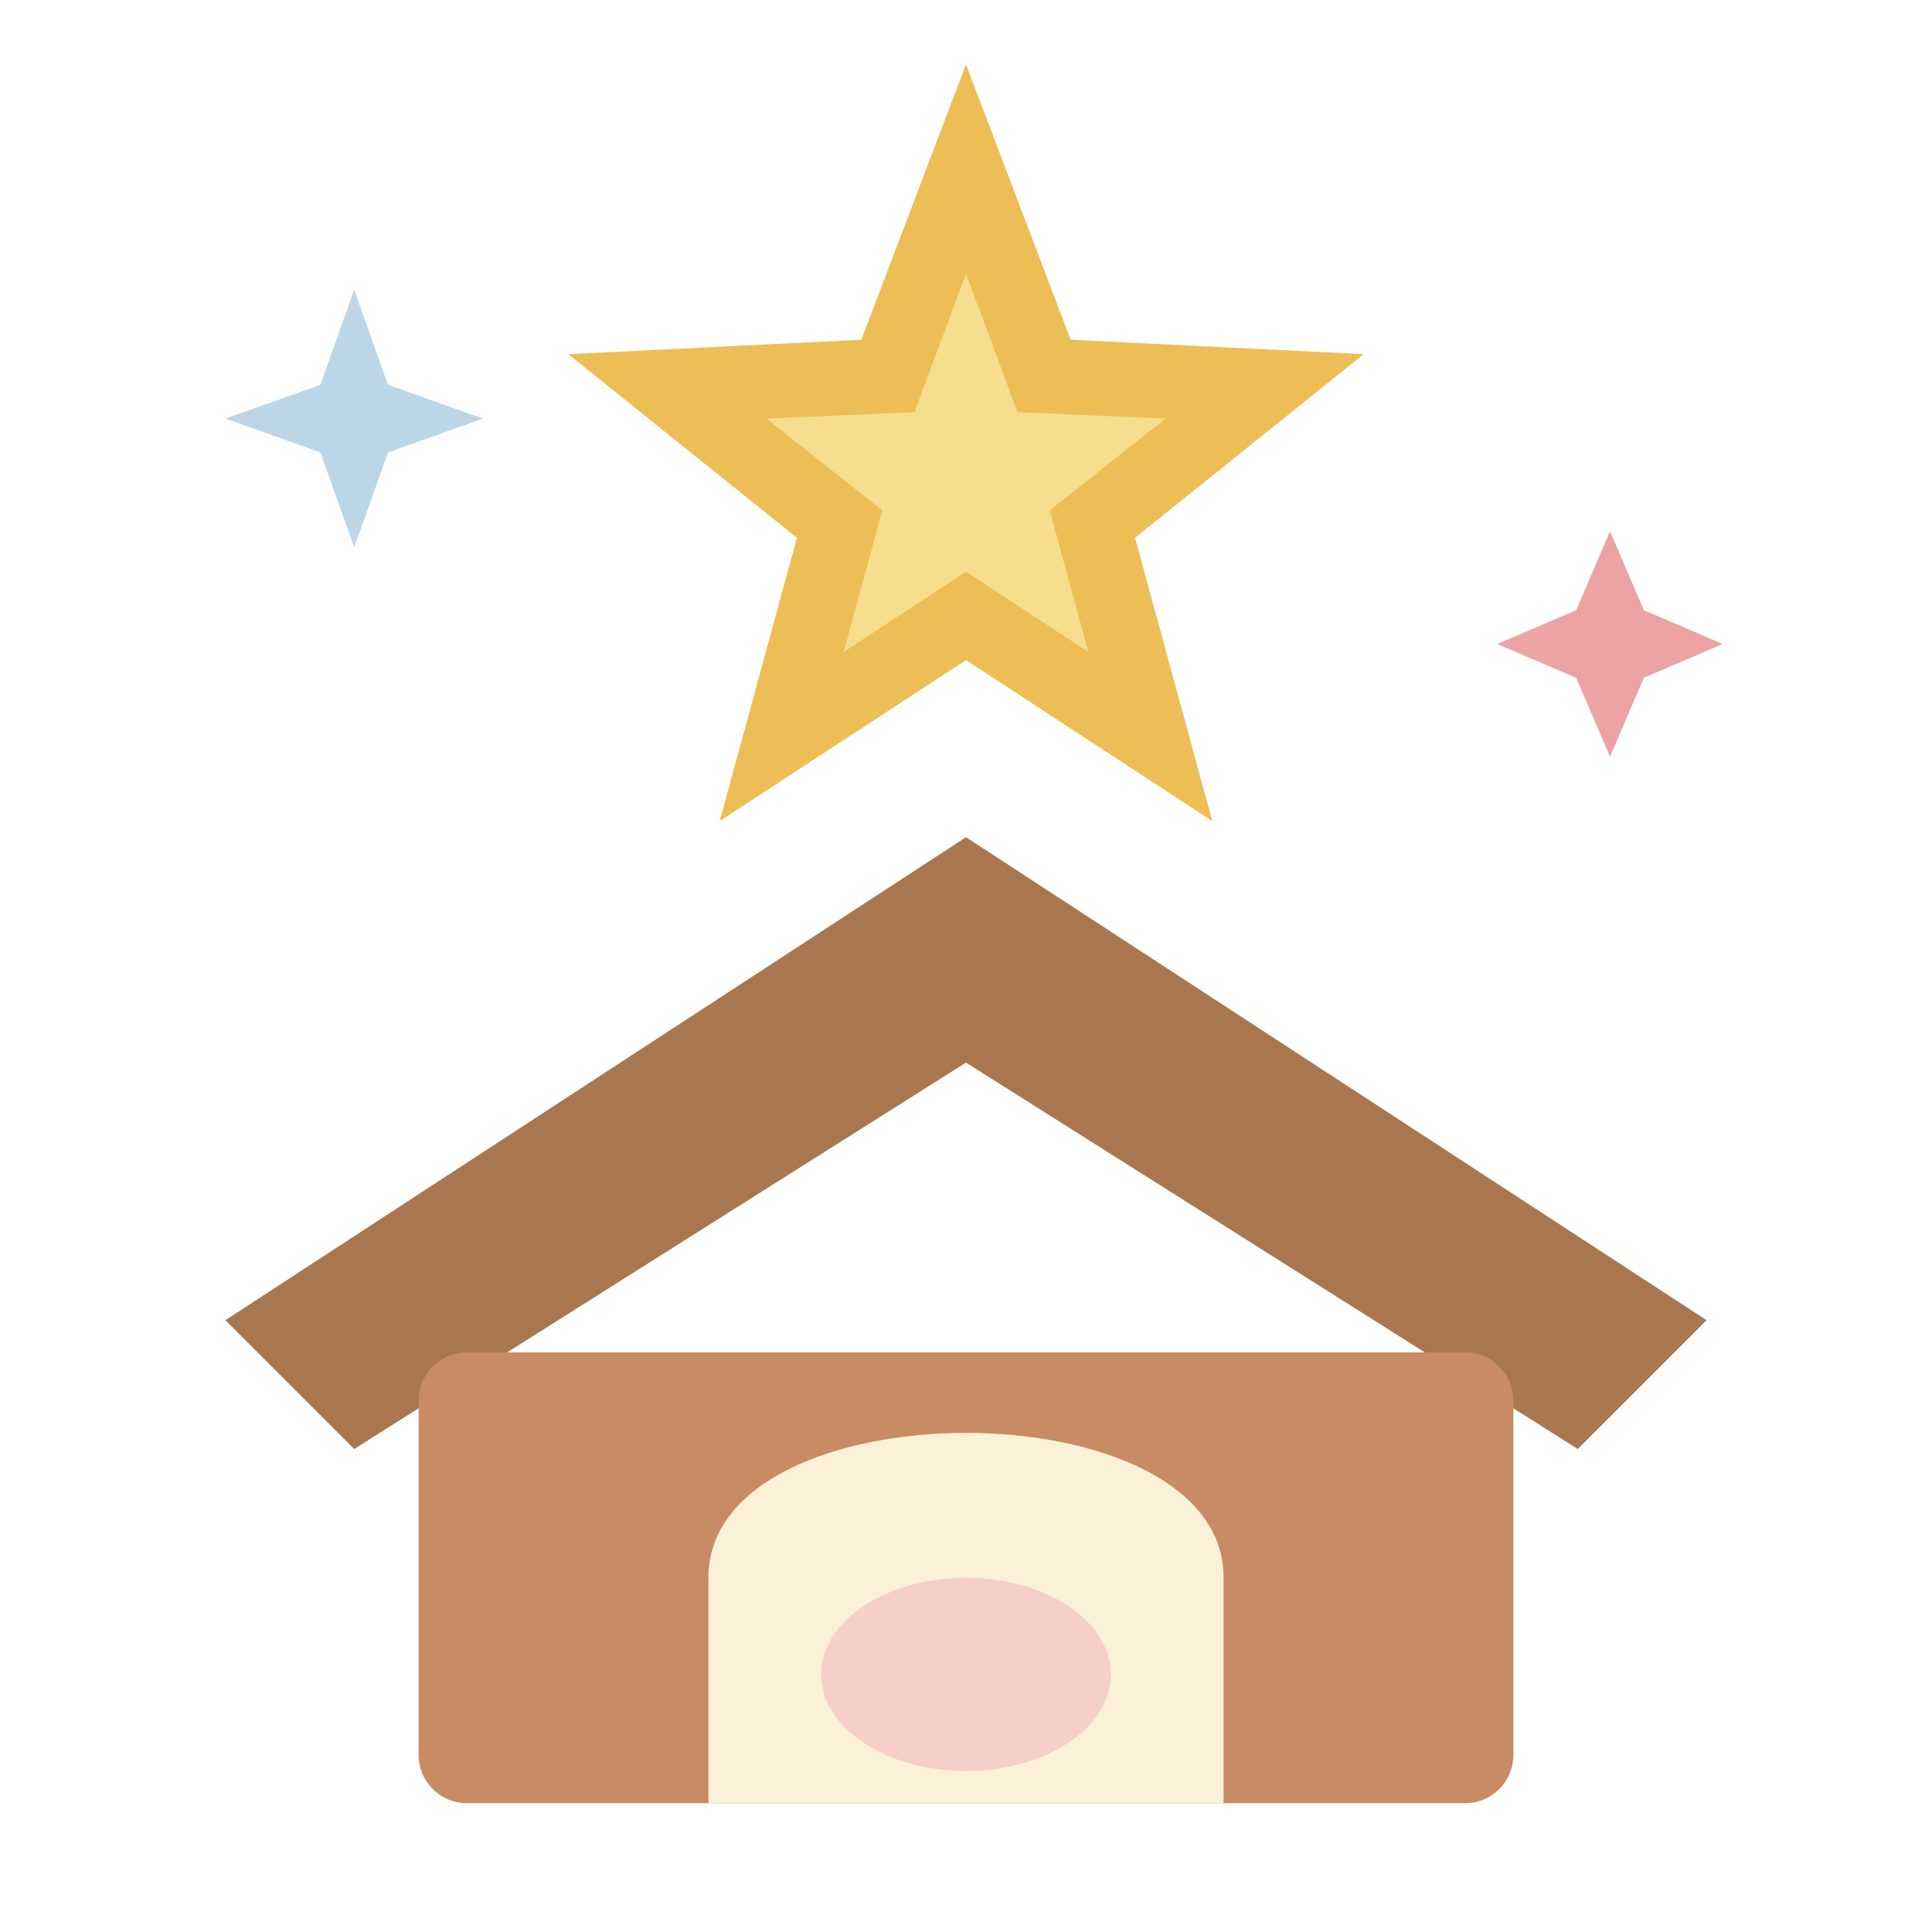
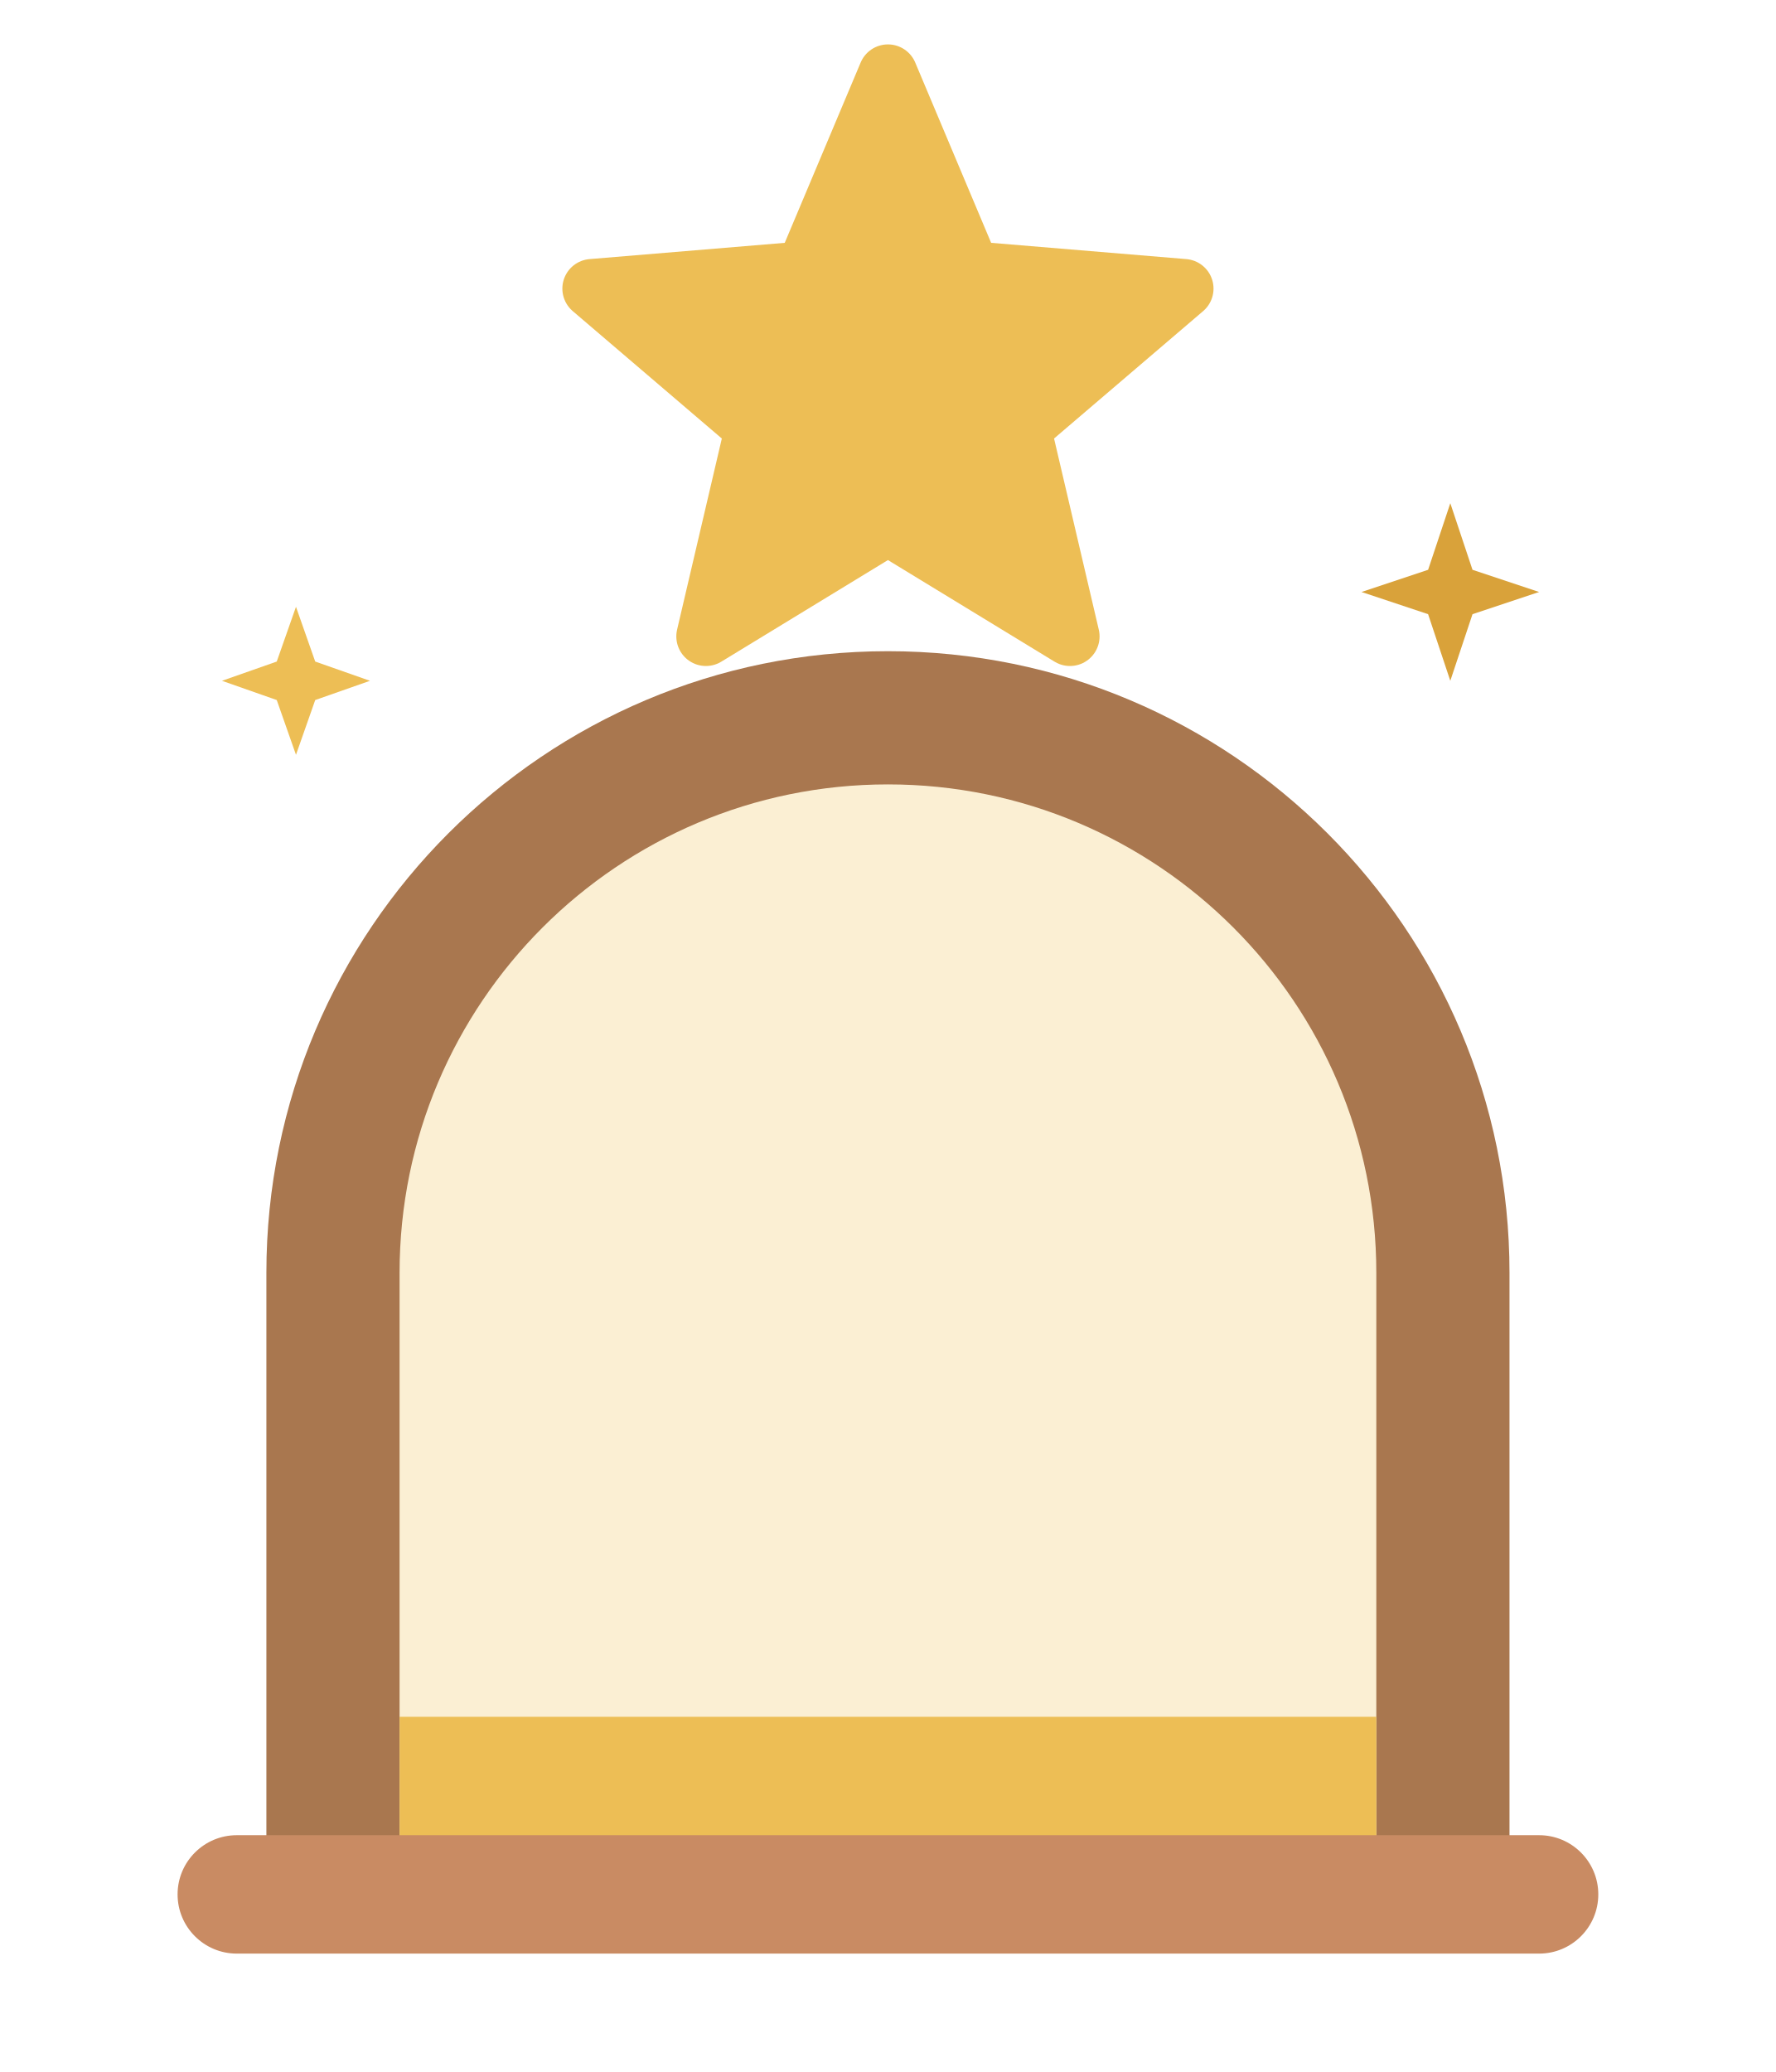
- <svg xmlns="http://www.w3.org/2000/svg" viewBox="0 0 120 120" width="120" height="120">
-   <polygon points="60.0,4.0 66.5,21.1 84.7,22.0 70.5,33.4 75.3,51.0 60.0,41.0 44.7,51.0 49.5,33.4 35.3,22.0 53.5,21.1" fill="#EDBE55" />
-   <polygon points="60.0,17.0 63.2,25.6 72.4,26.0 65.2,31.7 67.6,40.5 60.0,35.5 52.4,40.5 54.8,31.7 47.6,26.0 56.8,25.6" fill="#F7DD8E" />
-   <path d="M14 82 L60 52 L106 82 L98 90 L60 66 L22 90Z" fill="#A9774F" />
-   <rect x="26" y="84" width="68" height="28" rx="3" fill="#C98B63" />
-   <path d="M44 112 L44 98 C44 86 76 86 76 98 L76 112Z" fill="#FAF1D8" />
-   <ellipse cx="60" cy="104" rx="9" ry="6" fill="#F6CFC9" />
-   <polygon points="22.0,18.0 24.1,23.9 30.0,26.0 24.1,28.1 22.0,34.0 19.9,28.1 14.0,26.0 19.9,23.9" fill="#BCD6E8" />
-   <polygon points="100.0,33.0 102.1,37.9 107.0,40.0 102.1,42.1 100.0,47.0 97.9,42.1 93.0,40.0 97.9,37.9" fill="#EBA3A3" />
+ <svg xmlns="http://www.w3.org/2000/svg" viewBox="0 0 120 140" width="120" height="140">
+   <path d="M18 126 L18 86 A42 42 0 0 1 102 86 L102 126Z" fill="#A9774F" />
+   <path d="M27 126 L27 86 A33 33 0 0 1 93 86 L93 126Z" fill="#FBEFD3" />
+   <rect x="27" y="116" width="66" height="10" fill="#EDBE55" />
+   <rect x="12" y="124" width="96" height="8" rx="4" fill="#C98B63" />
+   <polygon points="60.0,5.0 65.6,18.3 80.0,19.5 69.0,28.9 72.3,43.0 60.0,35.5 47.7,43.0 51.0,28.9 40.0,19.5 54.4,18.3" fill="#EDBE55" stroke="#EDBE55" stroke-width="4" stroke-linejoin="round" />
+   <polygon points="98.0,34.0 99.5,38.5 104.0,40.0 99.5,41.5 98.0,46.0 96.5,41.5 92.0,40.0 96.5,38.5" fill="#D9A23A" />
+   <polygon points="20.0,41.0 21.3,44.7 25.0,46.0 21.3,47.3 20.0,51.0 18.7,47.3 15.0,46.0 18.7,44.7" fill="#EDBE55" />
</svg>
